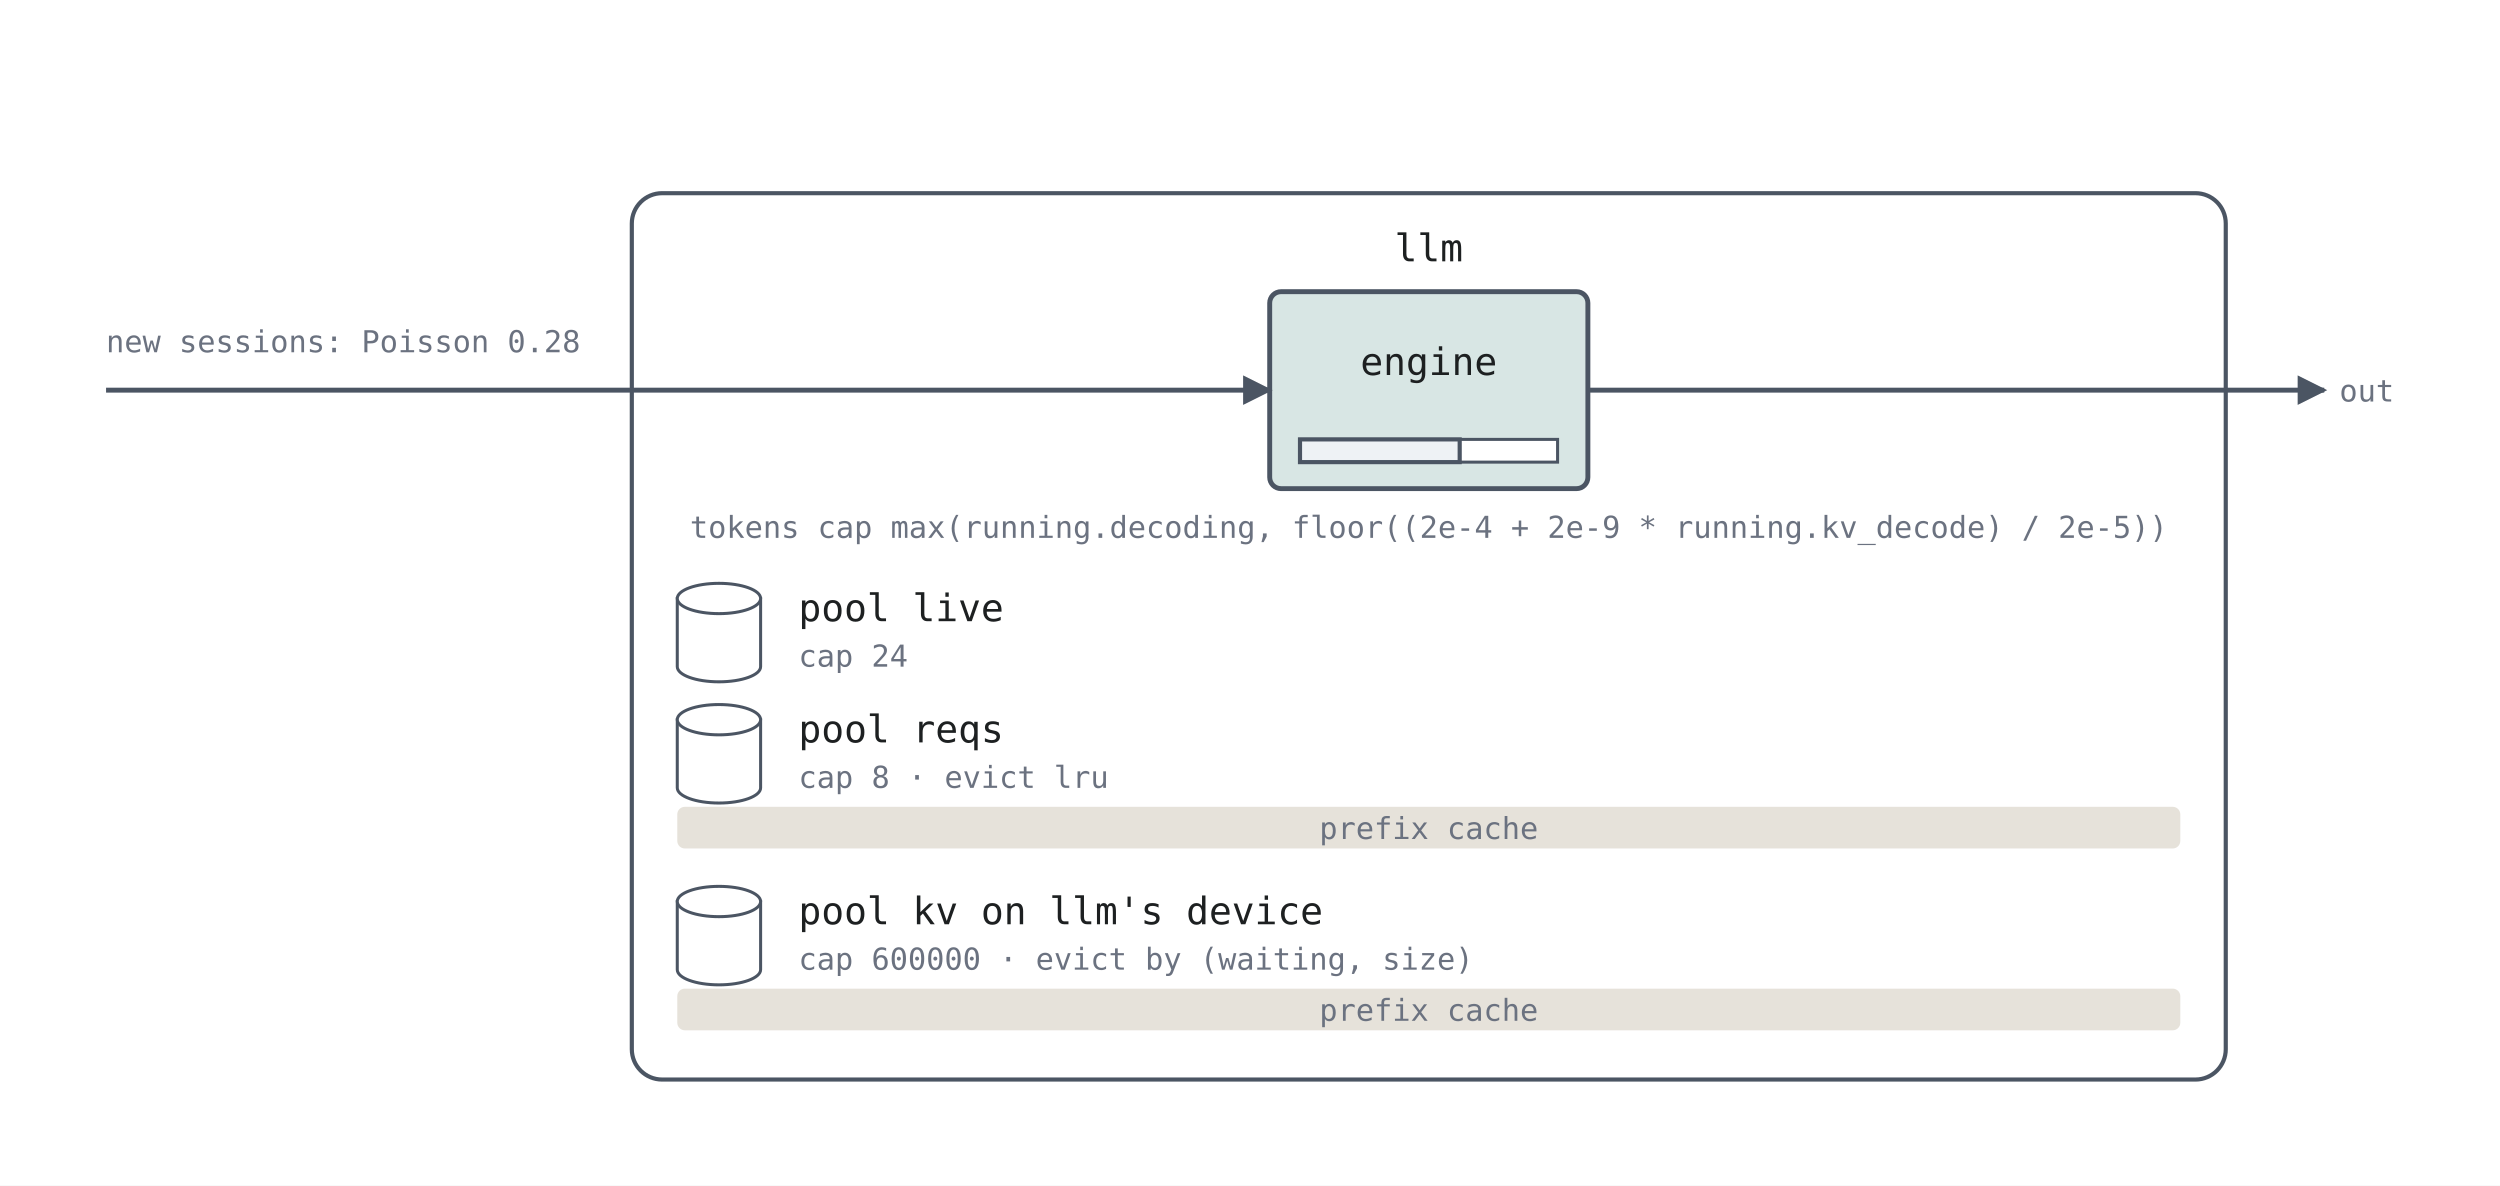
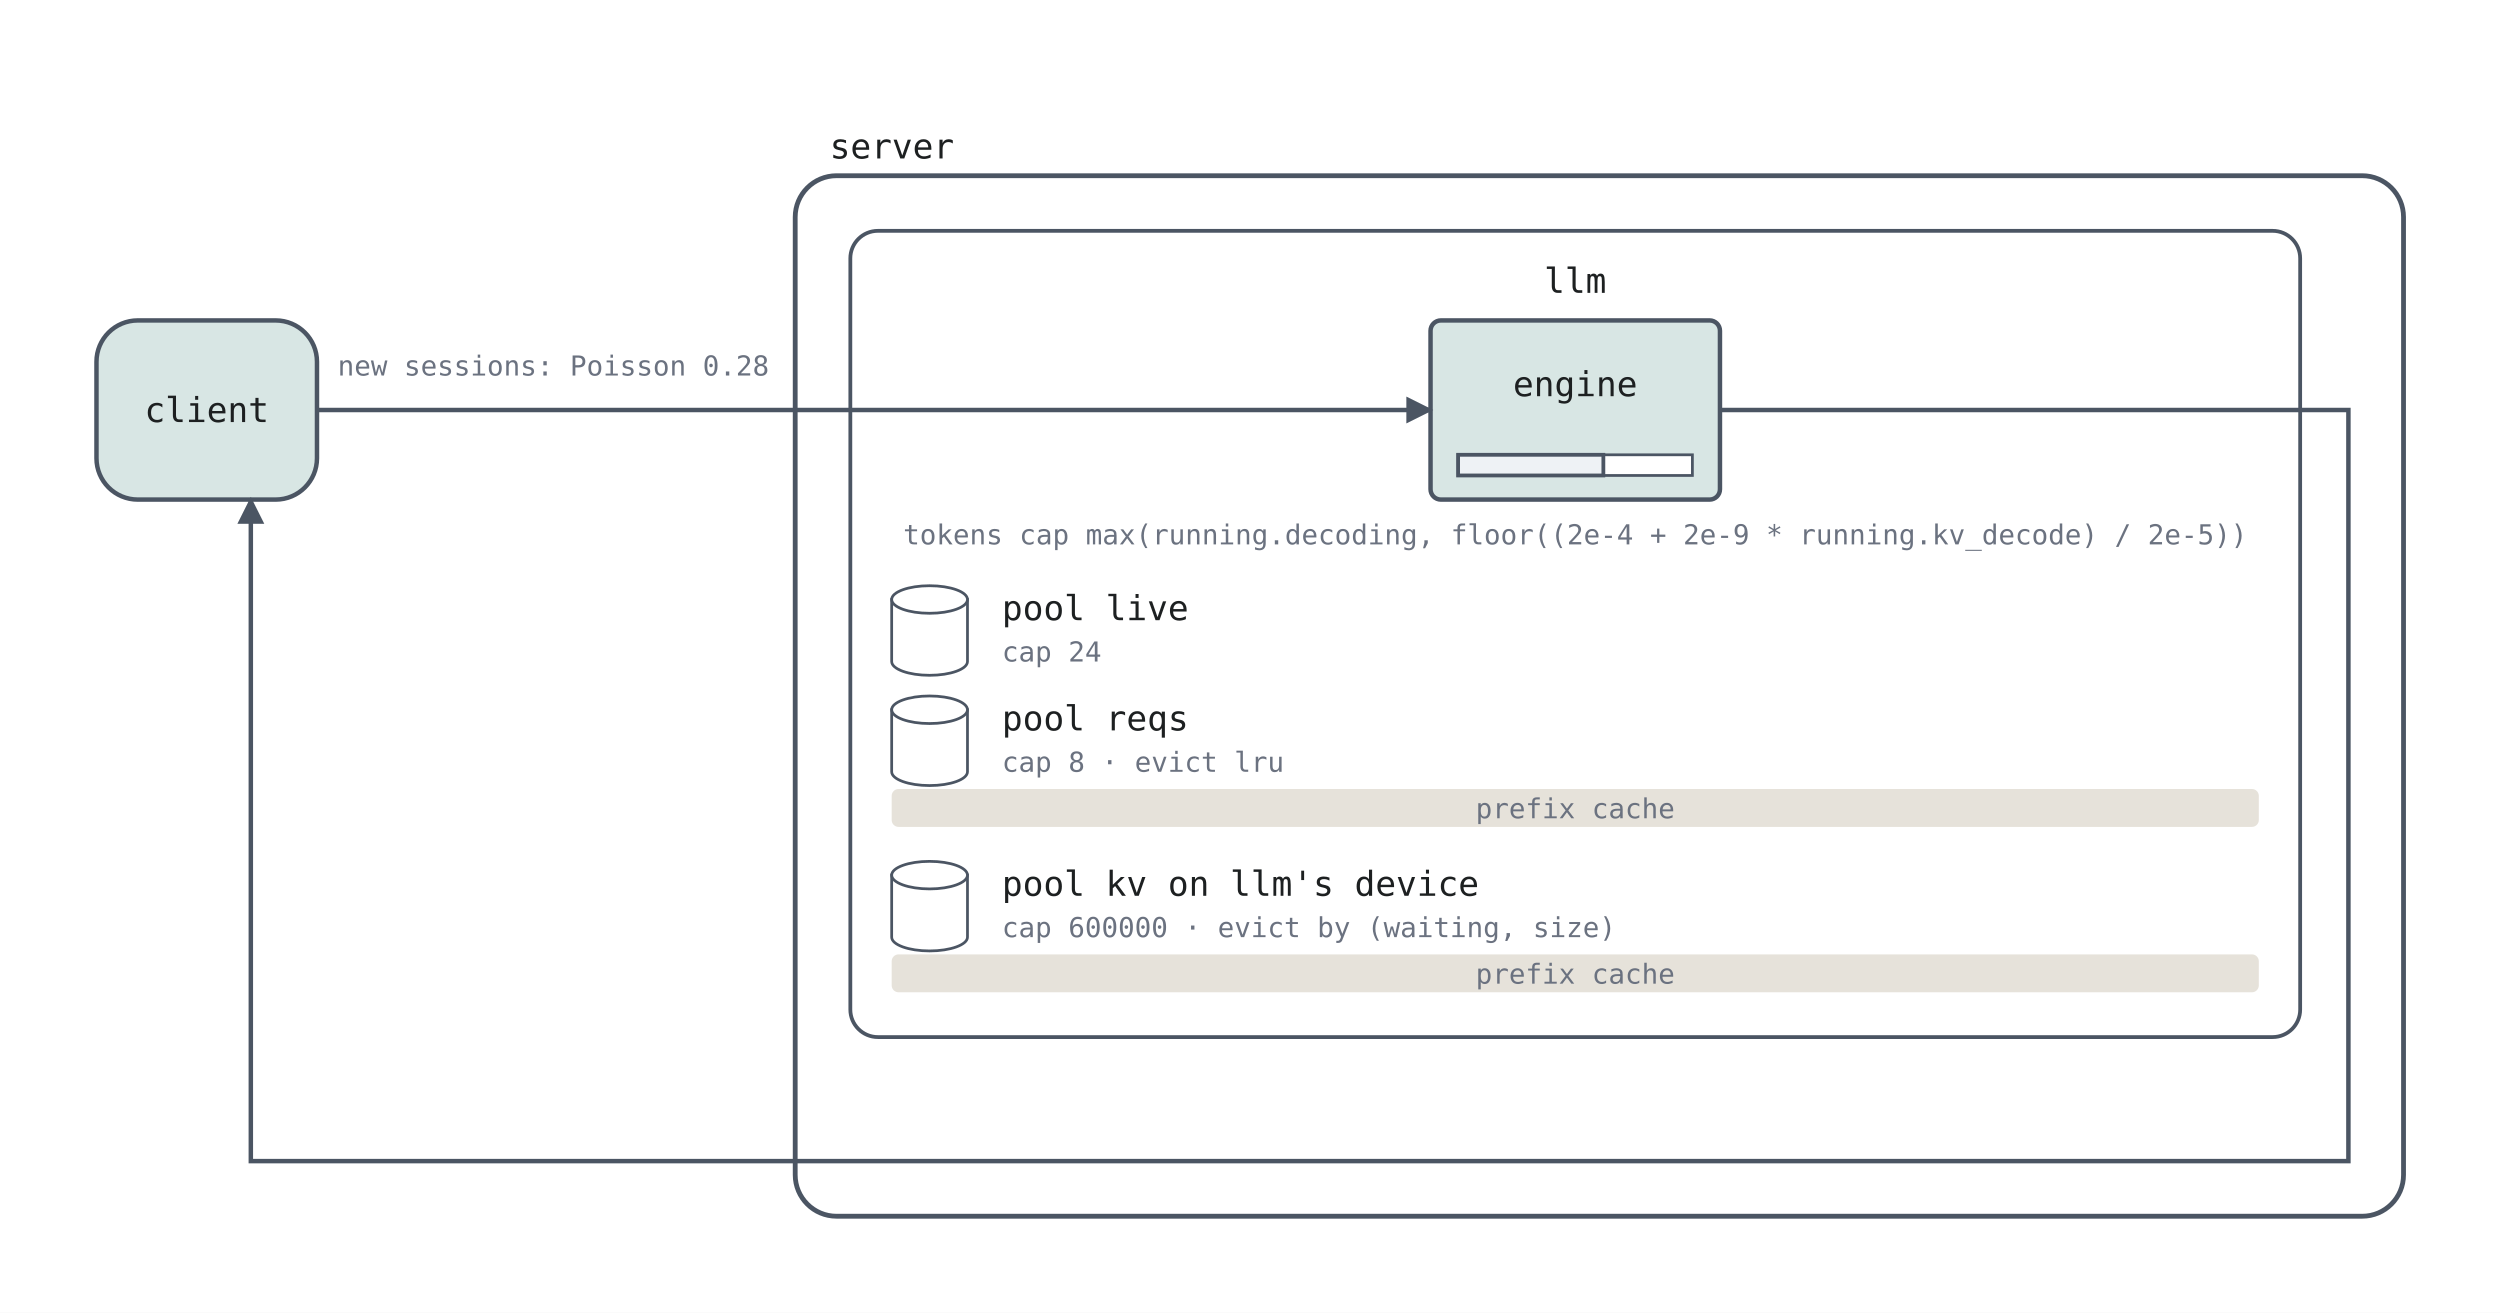
- <svg xmlns="http://www.w3.org/2000/svg" width="660" height="313" viewBox="0 0 660 313" role="img">
+ <svg xmlns="http://www.w3.org/2000/svg" width="725.6" height="381" viewBox="0 0 725.6 381" role="img">
  <style>
  text { font-family: ui-monospace, "SF Mono", Menlo, Consolas, monospace; }
  @media (prefers-color-scheme: dark) {
    text { fill: #e8e6e3; } text.dim { fill: #9aa4b2; }
    .bg { fill:#14171a }
    .solid { fill:#232a31;stroke:#b6bfcc }
    .cached { fill:#33302a }
    .instance { fill:#1a1f24;stroke:#b6bfcc }
    .frame { stroke:#b6bfcc }
+     .server { stroke:#b6bfcc }
    .enclosure { stroke:#9aa4b2 }
    .station { fill:#26403d;stroke:#b6bfcc }
    .cell { fill:#14171a;stroke:#b6bfcc }
    .rail { stroke:#b6bfcc }
    .flow { stroke:#b6bfcc }
    .back { stroke:#b6bfcc }
    .poster { fill:#b6bfcc }
    .relation { stroke:#9aa4b2 }
  }
</style>
  <defs>
    <marker id="a" viewBox="0 0 10 10" refX="9" refY="5" markerWidth="6" markerHeight="6" orient="auto-start-reverse">
      <path d="M0 0 L10 5 L0 10 z" fill="context-stroke" />
    </marker>
  </defs>
-   <rect class="bg" fill="#ffffff" x="0" y="0" width="660" height="313" />
-   <rect class="frame" fill="none" stroke="#4b5563" stroke-width="1.1" x="166.8" y="51" width="420.8" height="234" rx="8" />
+   <rect class="bg" fill="#ffffff" x="0" y="0" width="725.6" height="381" />
+   <rect class="server" fill="none" stroke="#4b5563" stroke-width="1.4" data-role="server" x="230.8" y="51" width="466.8" height="302" rx="12" />
+   <rect class="frame" fill="none" stroke="#4b5563" stroke-width="1.1" x="246.8" y="67" width="420.8" height="234" rx="8" />
  <g data-pool="live" data-role="drum">
-     <path class="cell" fill="#ffffff" stroke="#4b5563" stroke-width=".8" d="M 178.8 158 L 178.8 176 A 11 4 0 0 0 200.8 176 L 200.8 158 Z" />
-     <ellipse class="cell" fill="#ffffff" stroke="#4b5563" stroke-width=".8" cx="189.8" cy="158" rx="11" ry="4" />
+     <path class="cell" fill="#ffffff" stroke="#4b5563" stroke-width=".8" d="M 258.8 174 L 258.8 192 A 11 4 0 0 0 280.8 192 L 280.8 174 Z" />
+     <ellipse class="cell" fill="#ffffff" stroke="#4b5563" stroke-width=".8" cx="269.8" cy="174" rx="11" ry="4" />
  </g>
-   <text x="210.8" y="164" text-anchor="start" font-size="10" fill="#1d2021">pool live</text>
-   <text x="210.8" y="176" text-anchor="start" font-size="8" fill="#6b7280" class="dim">cap 24</text>
+   <text x="290.8" y="180" text-anchor="start" font-size="10" fill="#1d2021">pool live</text>
+   <text x="290.8" y="192" text-anchor="start" font-size="8" fill="#6b7280" class="dim">cap 24</text>
  <g data-pool="reqs" data-role="drum">
-     <path class="cell" fill="#ffffff" stroke="#4b5563" stroke-width=".8" d="M 178.8 190 L 178.8 208 A 11 4 0 0 0 200.8 208 L 200.8 190 Z" />
-     <ellipse class="cell" fill="#ffffff" stroke="#4b5563" stroke-width=".8" cx="189.8" cy="190" rx="11" ry="4" />
+     <path class="cell" fill="#ffffff" stroke="#4b5563" stroke-width=".8" d="M 258.8 206 L 258.8 224 A 11 4 0 0 0 280.8 224 L 280.8 206 Z" />
+     <ellipse class="cell" fill="#ffffff" stroke="#4b5563" stroke-width=".8" cx="269.8" cy="206" rx="11" ry="4" />
  </g>
-   <text x="210.8" y="196" text-anchor="start" font-size="10" fill="#1d2021">pool reqs</text>
-   <text x="210.8" y="208" text-anchor="start" font-size="8" fill="#6b7280" class="dim">cap 8 · evict lru</text>
-   <rect class="cached" fill="#e6e2da" stroke="none" x="178.8" y="213" width="396.8" height="11" rx="2" />
-   <text x="377.2" y="221.5" text-anchor="middle" font-size="8" fill="#6b7280" class="dim">prefix cache</text>
+   <text x="290.8" y="212" text-anchor="start" font-size="10" fill="#1d2021">pool reqs</text>
+   <text x="290.8" y="224" text-anchor="start" font-size="8" fill="#6b7280" class="dim">cap 8 · evict lru</text>
+   <rect class="cached" fill="#e6e2da" stroke="none" x="258.8" y="229" width="396.8" height="11" rx="2" />
+   <text x="457.2" y="237.5" text-anchor="middle" font-size="8" fill="#6b7280" class="dim">prefix cache</text>
  <g data-pool="kv" data-role="drum">
-     <path class="cell" fill="#ffffff" stroke="#4b5563" stroke-width=".8" d="M 178.8 238 L 178.8 256 A 11 4 0 0 0 200.8 256 L 200.8 238 Z" />
-     <ellipse class="cell" fill="#ffffff" stroke="#4b5563" stroke-width=".8" cx="189.8" cy="238" rx="11" ry="4" />
+     <path class="cell" fill="#ffffff" stroke="#4b5563" stroke-width=".8" d="M 258.8 254 L 258.8 272 A 11 4 0 0 0 280.8 272 L 280.8 254 Z" />
+     <ellipse class="cell" fill="#ffffff" stroke="#4b5563" stroke-width=".8" cx="269.8" cy="254" rx="11" ry="4" />
  </g>
-   <text x="210.8" y="244" text-anchor="start" font-size="10" fill="#1d2021">pool kv on llm's device</text>
-   <text x="210.8" y="256" text-anchor="start" font-size="8" fill="#6b7280" class="dim">cap 600000 · evict by (waiting, size)</text>
-   <rect class="cached" fill="#e6e2da" stroke="none" x="178.8" y="261" width="396.8" height="11" rx="2" />
-   <text x="377.2" y="269.5" text-anchor="middle" font-size="8" fill="#6b7280" class="dim">prefix cache</text>
+   <text x="290.8" y="260" text-anchor="start" font-size="10" fill="#1d2021">pool kv on llm's device</text>
+   <text x="290.8" y="272" text-anchor="start" font-size="8" fill="#6b7280" class="dim">cap 600000 · evict by (waiting, size)</text>
+   <rect class="cached" fill="#e6e2da" stroke="none" x="258.8" y="277" width="396.8" height="11" rx="2" />
+   <text x="457.2" y="285.5" text-anchor="middle" font-size="8" fill="#6b7280" class="dim">prefix cache</text>
  <g data-node="llm" data-stage="llm">
-     <rect class="station" fill="#d8e6e4" stroke="#4b5563" stroke-width="1.3" x="335.2" y="77" width="84" height="52" rx="3" />
-     <rect class="cell" fill="#ffffff" stroke="#4b5563" stroke-width=".8" x="343.2" y="116" width="68" height="6" />
-     <rect class="solid" fill="#eef2f5" stroke="#4b5563" stroke-width="1.1" data-role="budget" x="343.2" y="116" width="42.16" height="6" />
-     <text x="377.2" y="99" text-anchor="middle" font-size="10" fill="#1d2021">engine</text>
+     <rect class="station" fill="#d8e6e4" stroke="#4b5563" stroke-width="1.3" x="415.2" y="93" width="84" height="52" rx="3" />
+     <rect class="cell" fill="#ffffff" stroke="#4b5563" stroke-width=".8" x="423.2" y="132" width="68" height="6" />
+     <rect class="solid" fill="#eef2f5" stroke="#4b5563" stroke-width="1.1" data-role="budget" x="423.2" y="132" width="42.16" height="6" />
+     <text x="457.2" y="115" text-anchor="middle" font-size="10" fill="#1d2021">engine</text>
  </g>
-   <text x="377.2" y="69" text-anchor="middle" font-size="10" fill="#1d2021">llm</text>
-   <text x="377.2" y="142" text-anchor="middle" font-size="8" fill="#6b7280" class="dim">tokens cap max(running.decoding, floor((2e-4 + 2e-9 * running.kv_decode) / 2e-5))</text>
-   <path class="flow" fill="none" stroke="#4b5563" stroke-width="1.3" data-role="arrival" data-to="llm" d="M28 103 L335.2 103" marker-end="url(#a)" />
-   <text x="28" y="93" text-anchor="start" font-size="8" fill="#6b7280" class="dim">new sessions: Poisson 0.28</text>
-   <path class="flow" fill="none" stroke="#4b5563" stroke-width="1.3" data-role="exit" data-from="llm" d="M419.2 103 L613.6 103" marker-end="url(#a)" />
-   <text x="617.6" y="106" text-anchor="start" font-size="8" fill="#6b7280" class="dim">out</text>
+   <text x="457.2" y="85" text-anchor="middle" font-size="10" fill="#1d2021">llm</text>
+   <text x="457.2" y="158" text-anchor="middle" font-size="8" fill="#6b7280" class="dim">tokens cap max(running.decoding, floor((2e-4 + 2e-9 * running.kv_decode) / 2e-5))</text>
+   <g data-node="client" data-role="client">
+     <rect class="station" fill="#d8e6e4" stroke="#4b5563" stroke-width="1.3" x="28" y="93" width="64" height="52" rx="12" />
+     <text x="60" y="122.5" text-anchor="middle" font-size="10" fill="#1d2021">client</text>
+   </g>
+   <path class="flow" fill="none" stroke="#4b5563" stroke-width="1.3" data-role="arrival" data-from="client" data-to="llm" d="M92 119 L415.2 119" marker-end="url(#a)" />
+   <text x="98" y="109" text-anchor="start" font-size="8" fill="#6b7280" class="dim">new sessions: Poisson 0.28</text>
+   <path class="flow" fill="none" stroke="#4b5563" stroke-width="1.3" data-role="exit" data-from="llm" data-to="client" d="M499.2 119 L681.6 119 L681.6 337 L72.8 337 L72.8 145" marker-end="url(#a)" />
+   <text x="240.8" y="46" text-anchor="start" font-size="10" fill="#1d2021">server</text>
</svg>
